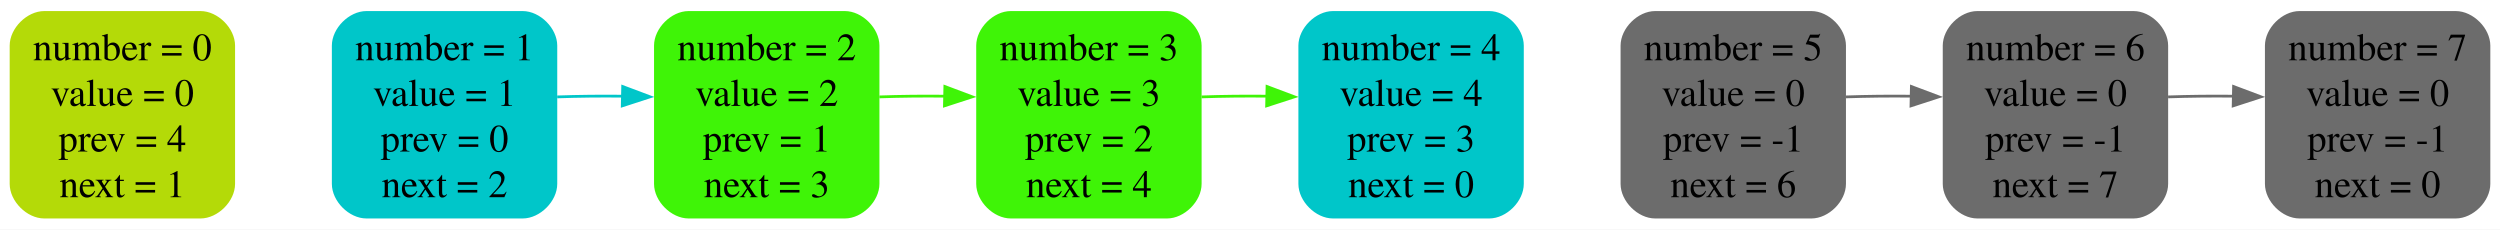
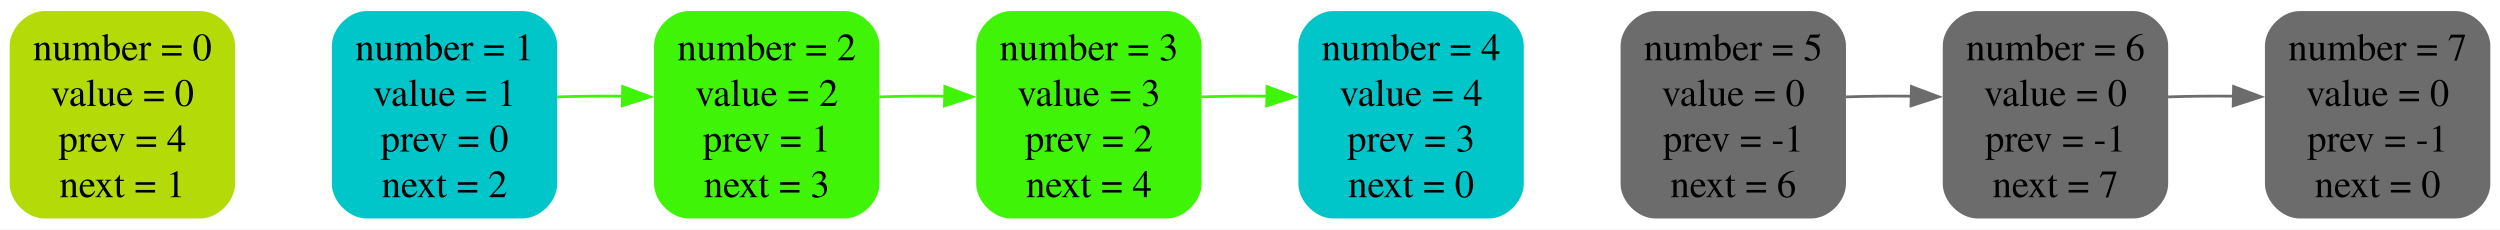
<svg xmlns="http://www.w3.org/2000/svg" width="904pt" height="83pt" viewBox="0.00 0.00 904.00 83.00">
  <g id="graph0" class="graph" transform="scale(1 1) rotate(0) translate(4 79)">
    <polygon fill="white" stroke="none" points="-4,4 -4,-79 900,-79 900,4 -4,4" />
    <g id="node1" class="node">
      <path fill="#b4da08" stroke="#b4da08" d="M12,-0.5C12,-0.5 68.5,-0.5 68.5,-0.5 74.5,-0.5 80.5,-6.5 80.5,-12.5 80.5,-12.5 80.5,-62.5 80.5,-62.5 80.5,-68.5 74.5,-74.5 68.5,-74.5 68.5,-74.5 12,-74.5 12,-74.5 6,-74.5 0,-68.5 0,-62.5 0,-62.5 0,-12.5 0,-12.5 0,-6.5 6,-0.5 12,-0.5" />
      <text xml:space="preserve" text-anchor="middle" x="40.25" y="-57.2" font-family="Times,serif" font-size="14.00">number = 0</text>
      <text xml:space="preserve" text-anchor="middle" x="40.25" y="-40.7" font-family="Times,serif" font-size="14.00">value = 0</text>
      <text xml:space="preserve" text-anchor="middle" x="40.25" y="-24.2" font-family="Times,serif" font-size="14.00">prev = 4</text>
      <text xml:space="preserve" text-anchor="middle" x="40.25" y="-7.7" font-family="Times,serif" font-size="14.00">next = 1</text>
    </g>
    <g id="node2" class="node">
      <path fill="#00c6c9" stroke="#00c6c9" d="M128.5,-0.5C128.5,-0.5 185,-0.5 185,-0.5 191,-0.5 197,-6.5 197,-12.5 197,-12.5 197,-62.5 197,-62.5 197,-68.5 191,-74.5 185,-74.5 185,-74.5 128.5,-74.5 128.5,-74.5 122.5,-74.5 116.5,-68.5 116.5,-62.5 116.5,-62.5 116.5,-12.5 116.5,-12.5 116.5,-6.5 122.5,-0.5 128.5,-0.5" />
      <text xml:space="preserve" text-anchor="middle" x="156.75" y="-57.2" font-family="Times,serif" font-size="14.00">number = 1</text>
      <text xml:space="preserve" text-anchor="middle" x="156.75" y="-40.7" font-family="Times,serif" font-size="14.00">value = 1</text>
      <text xml:space="preserve" text-anchor="middle" x="156.75" y="-24.2" font-family="Times,serif" font-size="14.00">prev = 0</text>
      <text xml:space="preserve" text-anchor="middle" x="156.75" y="-7.7" font-family="Times,serif" font-size="14.00">next = 2</text>
    </g>
    <g id="node3" class="node">
      <path fill="#3ff407" stroke="#3ff407" d="M245,-0.5C245,-0.5 301.5,-0.5 301.5,-0.5 307.5,-0.5 313.5,-6.5 313.5,-12.5 313.5,-12.5 313.5,-62.5 313.5,-62.5 313.5,-68.5 307.5,-74.5 301.5,-74.5 301.5,-74.5 245,-74.5 245,-74.5 239,-74.5 233,-68.5 233,-62.5 233,-62.5 233,-12.5 233,-12.5 233,-6.5 239,-0.5 245,-0.5" />
      <text xml:space="preserve" text-anchor="middle" x="273.25" y="-57.2" font-family="Times,serif" font-size="14.00">number = 2</text>
      <text xml:space="preserve" text-anchor="middle" x="273.25" y="-40.7" font-family="Times,serif" font-size="14.00">value = 2</text>
      <text xml:space="preserve" text-anchor="middle" x="273.25" y="-24.2" font-family="Times,serif" font-size="14.00">prev = 1</text>
      <text xml:space="preserve" text-anchor="middle" x="273.25" y="-7.7" font-family="Times,serif" font-size="14.00">next = 3</text>
    </g>
    <g id="edge8" class="edge">
-       <path fill="none" stroke="#00c6c9" d="M197.48,-43.96C205.11,-44.22 213.21,-44.31 221.15,-44.22" />
-       <polygon fill="#00c6c9" stroke="#00c6c9" points="221.16,-47.72 231.08,-43.99 221.01,-40.72 221.16,-47.72" />
+       <path fill="none" stroke="#3ff407" d="M197.48,-43.96C205.11,-44.22 213.21,-44.31 221.15,-44.22" />
+       <polygon fill="#3ff407" stroke="#3ff407" points="221.16,-47.72 231.08,-43.99 221.01,-40.72 221.16,-47.72" />
    </g>
    <g id="node4" class="node">
      <path fill="#3ff407" stroke="#3ff407" d="M361.5,-0.5C361.5,-0.5 418,-0.5 418,-0.5 424,-0.5 430,-6.5 430,-12.5 430,-12.5 430,-62.5 430,-62.5 430,-68.5 424,-74.5 418,-74.5 418,-74.5 361.5,-74.5 361.5,-74.5 355.5,-74.5 349.5,-68.5 349.5,-62.5 349.5,-62.5 349.5,-12.5 349.5,-12.5 349.5,-6.5 355.5,-0.5 361.5,-0.5" />
      <text xml:space="preserve" text-anchor="middle" x="389.75" y="-57.2" font-family="Times,serif" font-size="14.00">number = 3</text>
      <text xml:space="preserve" text-anchor="middle" x="389.75" y="-40.7" font-family="Times,serif" font-size="14.00">value = 3</text>
      <text xml:space="preserve" text-anchor="middle" x="389.75" y="-24.2" font-family="Times,serif" font-size="14.00">prev = 2</text>
      <text xml:space="preserve" text-anchor="middle" x="389.75" y="-7.7" font-family="Times,serif" font-size="14.00">next = 4</text>
    </g>
    <g id="edge9" class="edge">
      <path fill="none" stroke="#3ff407" d="M313.98,-43.96C321.61,-44.22 329.71,-44.31 337.65,-44.22" />
      <polygon fill="#3ff407" stroke="#3ff407" points="337.66,-47.72 347.58,-43.99 337.51,-40.72 337.66,-47.72" />
    </g>
    <g id="node5" class="node">
      <path fill="#00c6c9" stroke="#00c6c9" d="M478,-0.5C478,-0.5 534.5,-0.5 534.5,-0.5 540.5,-0.5 546.5,-6.5 546.5,-12.5 546.5,-12.5 546.5,-62.5 546.5,-62.5 546.5,-68.5 540.5,-74.5 534.5,-74.5 534.5,-74.5 478,-74.5 478,-74.5 472,-74.5 466,-68.5 466,-62.5 466,-62.5 466,-12.5 466,-12.5 466,-6.5 472,-0.5 478,-0.5" />
      <text xml:space="preserve" text-anchor="middle" x="506.25" y="-57.2" font-family="Times,serif" font-size="14.00">number = 4</text>
      <text xml:space="preserve" text-anchor="middle" x="506.25" y="-40.7" font-family="Times,serif" font-size="14.00">value = 4</text>
      <text xml:space="preserve" text-anchor="middle" x="506.25" y="-24.2" font-family="Times,serif" font-size="14.00">prev = 3</text>
      <text xml:space="preserve" text-anchor="middle" x="506.25" y="-7.7" font-family="Times,serif" font-size="14.00">next = 0</text>
    </g>
    <g id="edge10" class="edge">
      <path fill="none" stroke="#3ff407" d="M430.48,-43.96C438.11,-44.22 446.21,-44.31 454.15,-44.22" />
      <polygon fill="#3ff407" stroke="#3ff407" points="454.16,-47.72 464.08,-43.99 454.01,-40.72 454.16,-47.72" />
    </g>
    <g id="node6" class="node">
      <path fill="#6c6c6c" stroke="#6c6c6c" d="M594.5,-0.5C594.5,-0.5 651,-0.5 651,-0.5 657,-0.5 663,-6.5 663,-12.5 663,-12.5 663,-62.5 663,-62.5 663,-68.5 657,-74.5 651,-74.5 651,-74.5 594.5,-74.5 594.5,-74.5 588.5,-74.5 582.5,-68.5 582.5,-62.5 582.5,-62.5 582.5,-12.5 582.5,-12.5 582.5,-6.5 588.5,-0.5 594.5,-0.5" />
      <text xml:space="preserve" text-anchor="middle" x="622.75" y="-57.2" font-family="Times,serif" font-size="14.00">number = 5</text>
      <text xml:space="preserve" text-anchor="middle" x="622.75" y="-40.7" font-family="Times,serif" font-size="14.00">value = 0</text>
      <text xml:space="preserve" text-anchor="middle" x="622.75" y="-24.2" font-family="Times,serif" font-size="14.00">prev = -1</text>
      <text xml:space="preserve" text-anchor="middle" x="622.75" y="-7.7" font-family="Times,serif" font-size="14.00">next = 6</text>
    </g>
    <g id="node7" class="node">
      <path fill="#6c6c6c" stroke="#6c6c6c" d="M711,-0.5C711,-0.5 767.5,-0.5 767.5,-0.5 773.5,-0.5 779.5,-6.5 779.5,-12.5 779.5,-12.5 779.5,-62.5 779.5,-62.5 779.5,-68.5 773.5,-74.5 767.5,-74.5 767.5,-74.5 711,-74.5 711,-74.5 705,-74.5 699,-68.5 699,-62.5 699,-62.5 699,-12.5 699,-12.5 699,-6.5 705,-0.5 711,-0.5" />
      <text xml:space="preserve" text-anchor="middle" x="739.25" y="-57.2" font-family="Times,serif" font-size="14.00">number = 6</text>
      <text xml:space="preserve" text-anchor="middle" x="739.25" y="-40.7" font-family="Times,serif" font-size="14.00">value = 0</text>
      <text xml:space="preserve" text-anchor="middle" x="739.25" y="-24.2" font-family="Times,serif" font-size="14.00">prev = -1</text>
      <text xml:space="preserve" text-anchor="middle" x="739.25" y="-7.7" font-family="Times,serif" font-size="14.00">next = 7</text>
    </g>
    <g id="edge11" class="edge">
      <path fill="none" stroke="#6c6c6c" d="M663.48,-43.96C671.11,-44.22 679.21,-44.31 687.15,-44.22" />
      <polygon fill="#6c6c6c" stroke="#6c6c6c" points="687.16,-47.72 697.08,-43.99 687.01,-40.72 687.16,-47.72" />
    </g>
    <g id="node8" class="node">
      <path fill="#6c6c6c" stroke="#6c6c6c" d="M827.5,-0.5C827.5,-0.5 884,-0.5 884,-0.5 890,-0.5 896,-6.5 896,-12.5 896,-12.5 896,-62.5 896,-62.5 896,-68.5 890,-74.5 884,-74.5 884,-74.5 827.5,-74.5 827.5,-74.5 821.5,-74.5 815.5,-68.5 815.5,-62.5 815.5,-62.5 815.5,-12.5 815.5,-12.5 815.5,-6.5 821.5,-0.5 827.5,-0.5" />
      <text xml:space="preserve" text-anchor="middle" x="855.75" y="-57.2" font-family="Times,serif" font-size="14.00">number = 7</text>
      <text xml:space="preserve" text-anchor="middle" x="855.75" y="-40.7" font-family="Times,serif" font-size="14.00">value = 0</text>
      <text xml:space="preserve" text-anchor="middle" x="855.75" y="-24.2" font-family="Times,serif" font-size="14.00">prev = -1</text>
      <text xml:space="preserve" text-anchor="middle" x="855.75" y="-7.7" font-family="Times,serif" font-size="14.00">next = 0</text>
    </g>
    <g id="edge12" class="edge">
      <path fill="none" stroke="#6c6c6c" d="M779.98,-43.96C787.61,-44.22 795.71,-44.31 803.65,-44.22" />
      <polygon fill="#6c6c6c" stroke="#6c6c6c" points="803.66,-47.72 813.58,-43.99 803.51,-40.72 803.66,-47.72" />
    </g>
  </g>
</svg>
